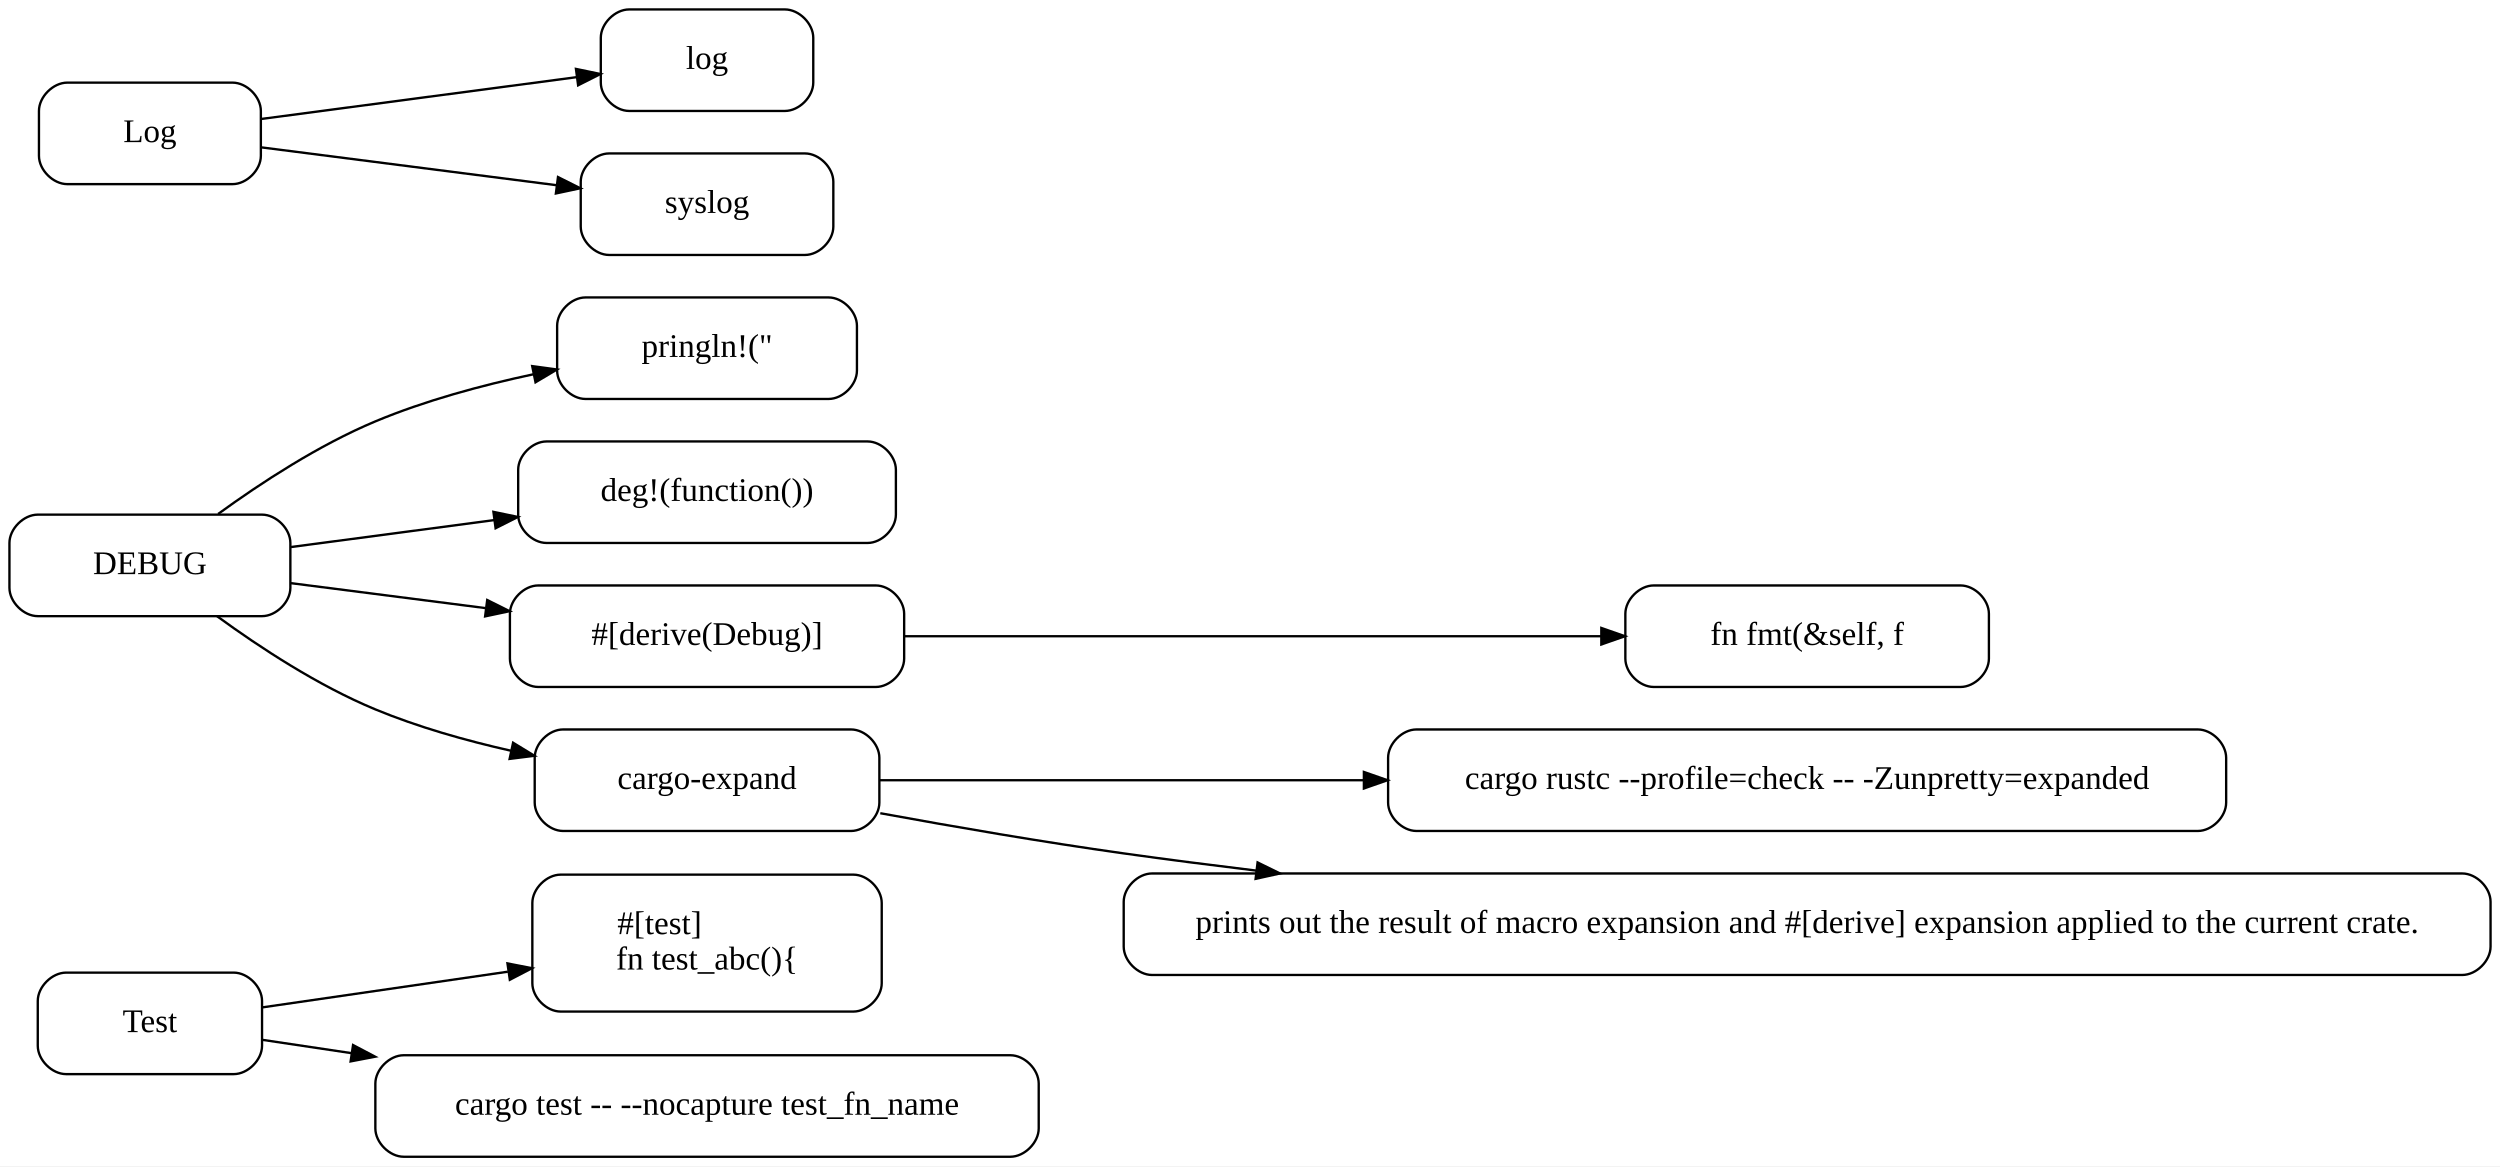
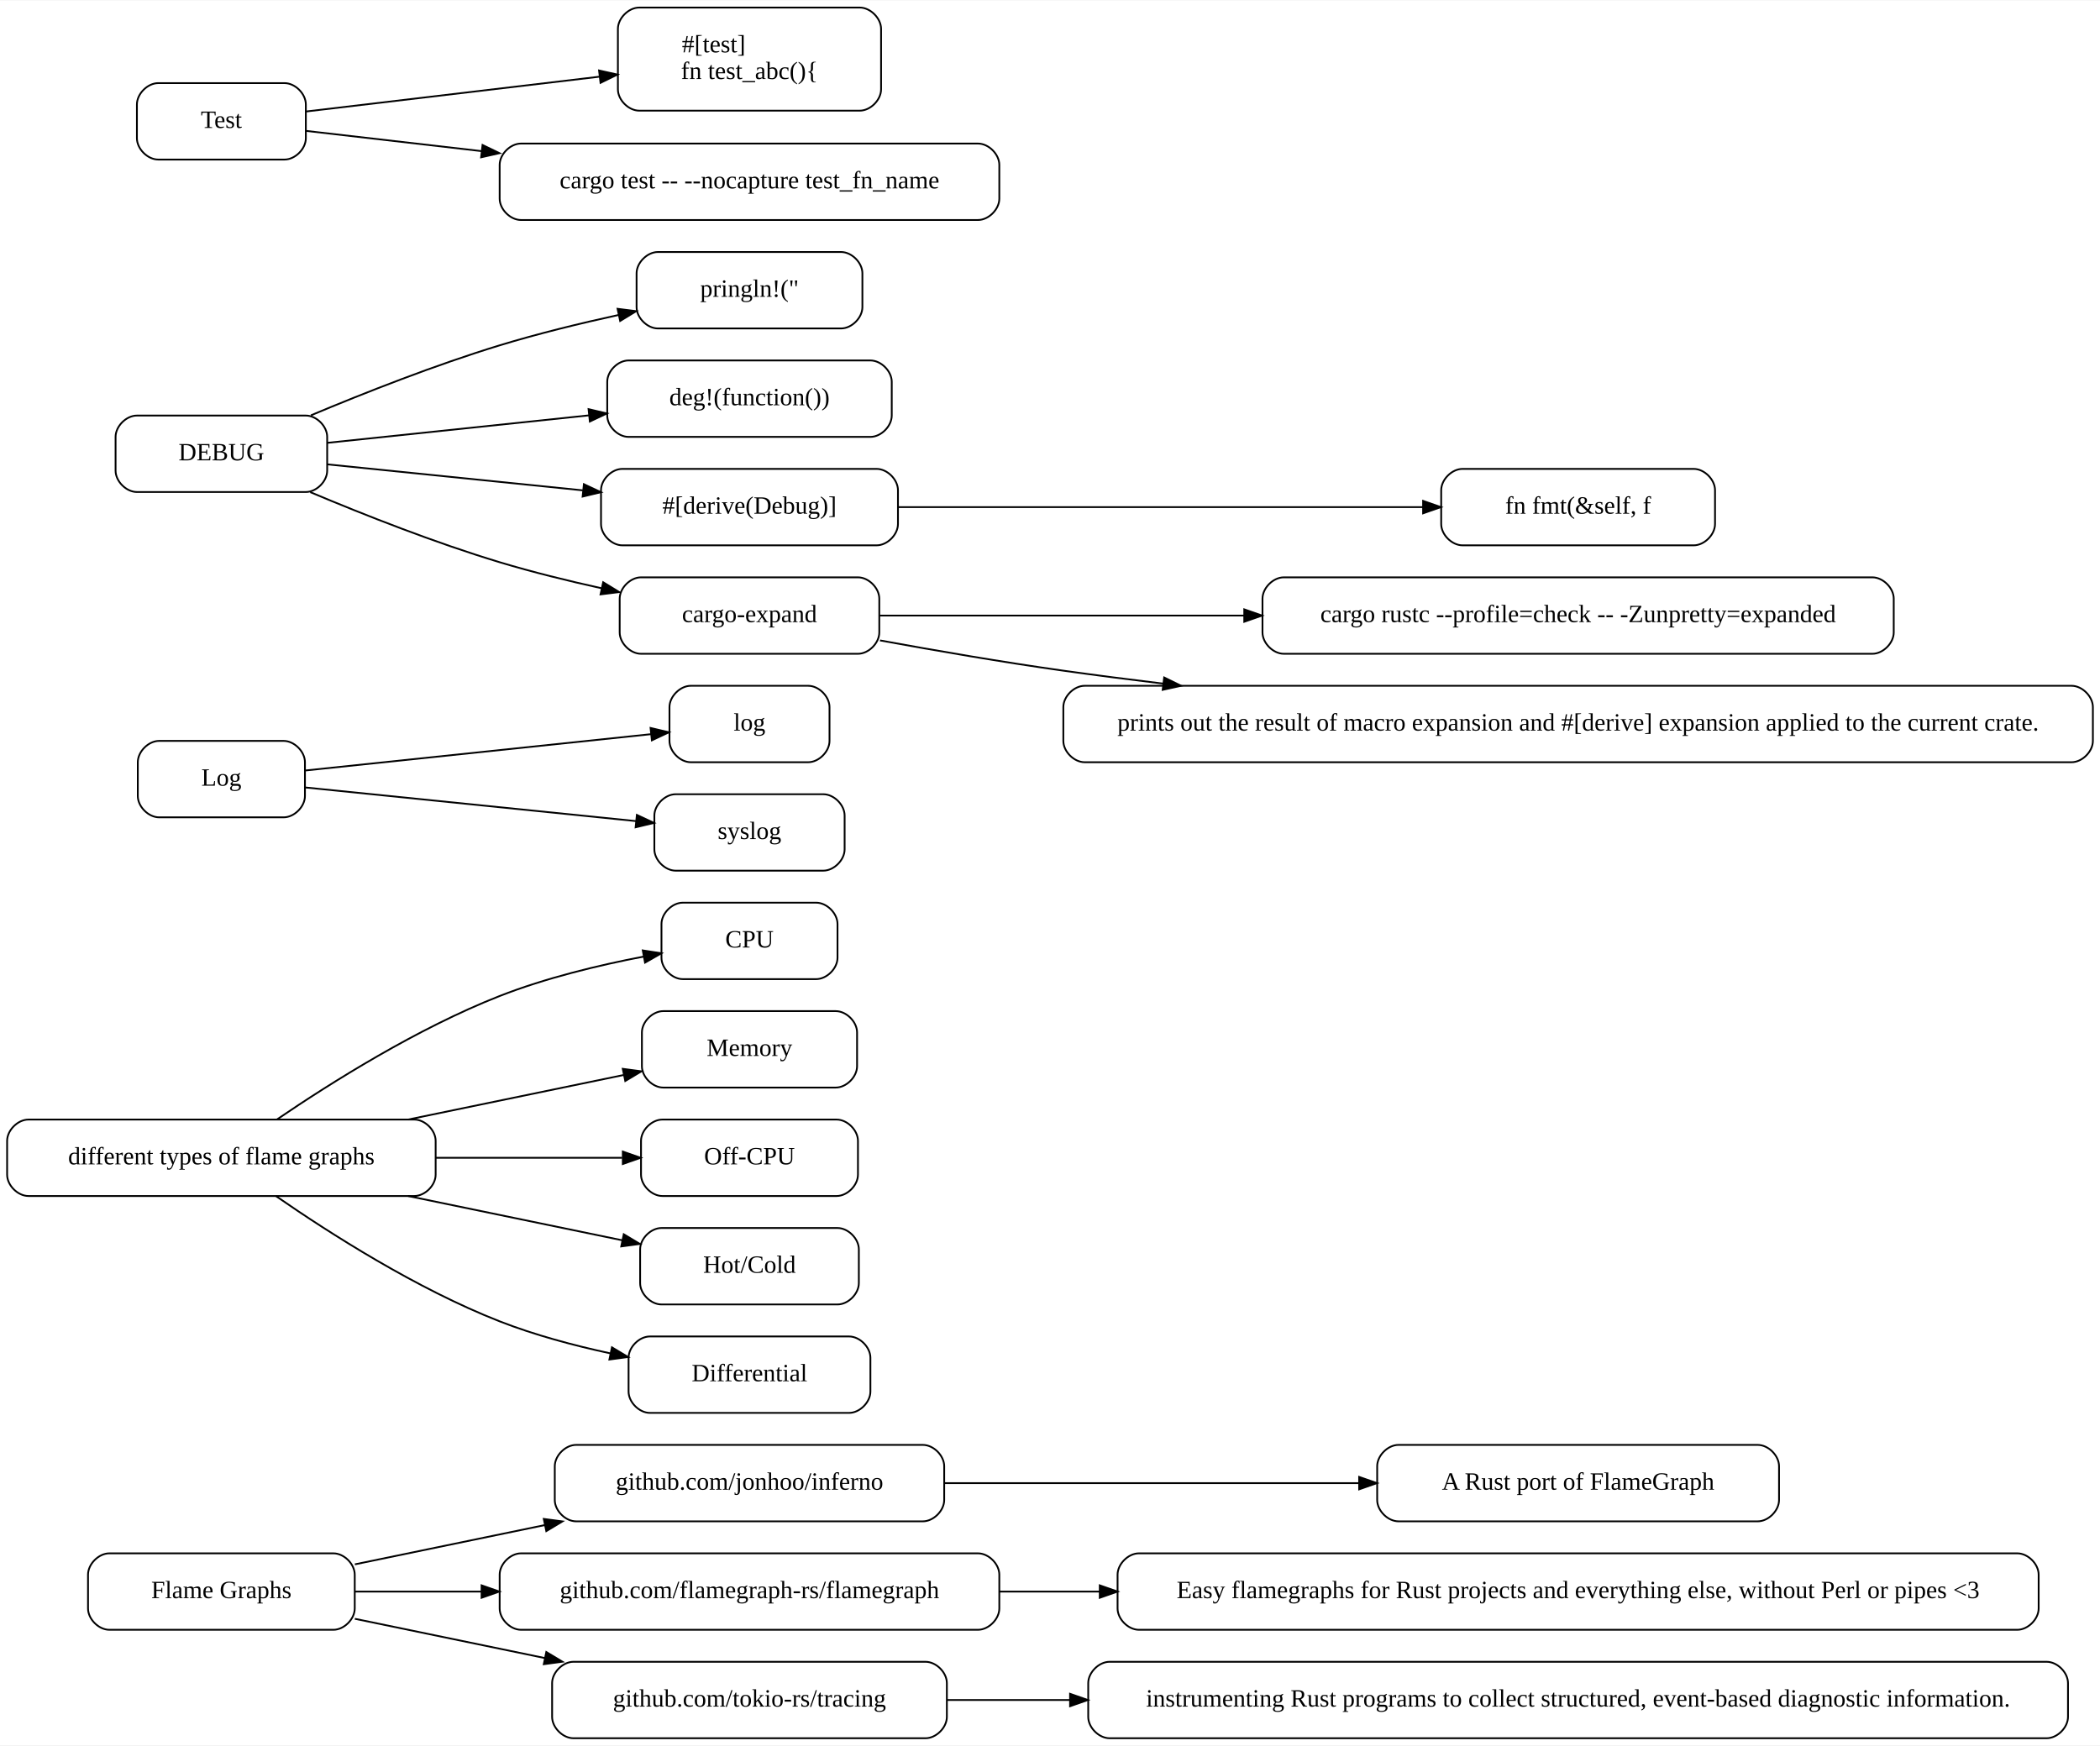
- <svg xmlns="http://www.w3.org/2000/svg" width="1059pt" height="494pt" viewBox="0.00 0.00 1059.00 494.00">
-   <g id="graph0" class="graph" transform="scale(1 1) rotate(0) translate(4 490)">
-     <polygon fill="white" stroke="transparent" points="-4,4 -4,-490 1055,-490 1055,4 -4,4" />
+ <svg xmlns="http://www.w3.org/2000/svg" width="1181pt" height="982pt" viewBox="0.00 0.00 1181.00 981.50">
+   <g id="graph0" class="graph" transform="scale(1 1) rotate(0) translate(4 977.5)">
+     <polygon fill="white" stroke="transparent" points="-4,4 -4,-977.5 1177,-977.5 1177,4 -4,4" />
    <g id="node1" class="node">
-       <path fill="none" stroke="black" d="M95,-78C95,-78 24,-78 24,-78 18,-78 12,-72 12,-66 12,-66 12,-47 12,-47 12,-41 18,-35 24,-35 24,-35 95,-35 95,-35 101,-35 107,-41 107,-47 107,-47 107,-66 107,-66 107,-72 101,-78 95,-78" />
-       <text text-anchor="middle" x="59.5" y="-52.8" font-family="Times New Roman,serif" font-size="14.00">Test</text>
+       <path fill="none" stroke="black" d="M183.5,-104C183.5,-104 57.5,-104 57.5,-104 51.5,-104 45.5,-98 45.5,-92 45.5,-92 45.5,-73 45.5,-73 45.5,-67 51.5,-61 57.5,-61 57.5,-61 183.5,-61 183.5,-61 189.5,-61 195.5,-67 195.5,-73 195.5,-73 195.5,-92 195.5,-92 195.5,-98 189.5,-104 183.5,-104" />
+       <text text-anchor="middle" x="120.5" y="-78.8" font-family="Times New Roman,serif" font-size="14.00">Flame Graphs</text>
    </g>
    <g id="node2" class="node">
-       <path fill="none" stroke="black" d="M357.5,-119.5C357.5,-119.5 233.5,-119.5 233.5,-119.5 227.5,-119.5 221.5,-113.5 221.5,-107.5 221.5,-107.5 221.5,-73.5 221.5,-73.5 221.5,-67.5 227.5,-61.5 233.5,-61.5 233.5,-61.5 357.5,-61.5 357.5,-61.5 363.5,-61.5 369.5,-67.5 369.5,-73.5 369.5,-73.5 369.5,-107.5 369.5,-107.5 369.5,-113.5 363.5,-119.5 357.5,-119.5" />
-       <text text-anchor="start" x="257.5" y="-94.3" font-family="Times New Roman,serif" font-size="14.00">#[test]</text>
-       <text text-anchor="middle" x="295.5" y="-79.3" font-family="Times New Roman,serif" font-size="14.00">fn test_abc(){</text>
+       <path fill="none" stroke="black" d="M515,-165C515,-165 320,-165 320,-165 314,-165 308,-159 308,-153 308,-153 308,-134 308,-134 308,-128 314,-122 320,-122 320,-122 515,-122 515,-122 521,-122 527,-128 527,-134 527,-134 527,-153 527,-153 527,-159 521,-165 515,-165" />
+       <text text-anchor="middle" x="417.5" y="-139.8" font-family="Times New Roman,serif" font-size="14.00">github.com/jonhoo/inferno</text>
    </g>
    <g id="edge1" class="edge">
-       <path fill="none" stroke="black" d="M107.01,-63.26C136.73,-67.58 176.13,-73.3 211.13,-78.39" />
-       <polygon fill="black" stroke="black" points="210.96,-81.9 221.36,-79.87 211.96,-74.97 210.96,-81.9" />
+       <path fill="none" stroke="black" d="M195.56,-97.81C227.85,-104.49 266.45,-112.47 302.29,-119.88" />
+       <polygon fill="black" stroke="black" points="301.81,-123.36 312.31,-121.96 303.23,-116.5 301.81,-123.36" />
    </g>
    <g id="node3" class="node">
-       <path fill="none" stroke="black" d="M424,-43C424,-43 167,-43 167,-43 161,-43 155,-37 155,-31 155,-31 155,-12 155,-12 155,-6 161,0 167,0 167,0 424,0 424,0 430,0 436,-6 436,-12 436,-12 436,-31 436,-31 436,-37 430,-43 424,-43" />
-       <text text-anchor="middle" x="295.5" y="-17.8" font-family="Times New Roman,serif" font-size="14.00">cargo test -- --nocapture test_fn_name</text>
+       <path fill="none" stroke="black" d="M546,-104C546,-104 289,-104 289,-104 283,-104 277,-98 277,-92 277,-92 277,-73 277,-73 277,-67 283,-61 289,-61 289,-61 546,-61 546,-61 552,-61 558,-67 558,-73 558,-73 558,-92 558,-92 558,-98 552,-104 546,-104" />
+       <text text-anchor="middle" x="417.5" y="-78.8" font-family="Times New Roman,serif" font-size="14.00">github.com/flamegraph-rs/flamegraph</text>
    </g>
    <g id="edge2" class="edge">
-       <path fill="none" stroke="black" d="M107.01,-49.54C118.49,-47.83 131.41,-45.89 144.96,-43.87" />
-       <polygon fill="black" stroke="black" points="145.55,-47.32 154.92,-42.38 144.52,-40.39 145.55,-47.32" />
+       <path fill="none" stroke="black" d="M195.56,-82.5C217.31,-82.5 241.92,-82.5 266.62,-82.5" />
+       <polygon fill="black" stroke="black" points="266.83,-86 276.83,-82.5 266.83,-79 266.83,-86" />
    </g>
    <g id="node4" class="node">
-       <path fill="none" stroke="black" d="M107,-272C107,-272 12,-272 12,-272 6,-272 0,-266 0,-260 0,-260 0,-241 0,-241 0,-235 6,-229 12,-229 12,-229 107,-229 107,-229 113,-229 119,-235 119,-241 119,-241 119,-260 119,-260 119,-266 113,-272 107,-272" />
-       <text text-anchor="middle" x="59.5" y="-246.8" font-family="Times New Roman,serif" font-size="14.00">DEBUG</text>
+       <path fill="none" stroke="black" d="M516.5,-43C516.5,-43 318.5,-43 318.5,-43 312.5,-43 306.5,-37 306.5,-31 306.5,-31 306.5,-12 306.5,-12 306.5,-6 312.5,0 318.5,0 318.5,0 516.5,0 516.5,0 522.5,0 528.5,-6 528.5,-12 528.5,-12 528.5,-31 528.5,-31 528.5,-37 522.5,-43 516.5,-43" />
+       <text text-anchor="middle" x="417.5" y="-17.8" font-family="Times New Roman,serif" font-size="14.00">github.com/tokio-rs/tracing</text>
+     </g>
+     <g id="edge3" class="edge">
+       <path fill="none" stroke="black" d="M195.56,-67.19C227.85,-60.51 266.45,-52.53 302.29,-45.12" />
+       <polygon fill="black" stroke="black" points="303.23,-48.5 312.31,-43.04 301.81,-41.64 303.23,-48.5" />
+     </g>
+     <g id="node6" class="node">
+       <path fill="none" stroke="black" d="M984.5,-165C984.5,-165 782.5,-165 782.5,-165 776.5,-165 770.5,-159 770.5,-153 770.5,-153 770.5,-134 770.5,-134 770.5,-128 776.5,-122 782.5,-122 782.5,-122 984.5,-122 984.5,-122 990.5,-122 996.5,-128 996.5,-134 996.5,-134 996.5,-153 996.5,-153 996.5,-159 990.5,-165 984.5,-165" />
+       <text text-anchor="middle" x="883.5" y="-139.8" font-family="Times New Roman,serif" font-size="14.00">A Rust port of FlameGraph </text>
+     </g>
+     <g id="edge5" class="edge">
+       <path fill="none" stroke="black" d="M527.29,-143.5C597.13,-143.5 687.96,-143.5 760.28,-143.5" />
+       <polygon fill="black" stroke="black" points="760.36,-147 770.36,-143.5 760.36,-140 760.36,-147" />
    </g>
    <g id="node5" class="node">
-       <path fill="none" stroke="black" d="M347,-364C347,-364 244,-364 244,-364 238,-364 232,-358 232,-352 232,-352 232,-333 232,-333 232,-327 238,-321 244,-321 244,-321 347,-321 347,-321 353,-321 359,-327 359,-333 359,-333 359,-352 359,-352 359,-358 353,-364 347,-364" />
-       <text text-anchor="middle" x="295.5" y="-338.8" font-family="Times New Roman,serif" font-size="14.00">pringln!("</text>
-     </g>
-     <g id="edge3" class="edge">
-       <path fill="none" stroke="black" d="M88.39,-272.28C106.47,-285.41 131.04,-301.48 155,-311.5 176.04,-320.3 199.96,-326.77 221.97,-331.46" />
-       <polygon fill="black" stroke="black" points="221.44,-334.92 231.94,-333.49 222.84,-328.06 221.44,-334.92" />
-     </g>
-     <g id="node6" class="node">
-       <path fill="none" stroke="black" d="M363.5,-303C363.5,-303 227.5,-303 227.5,-303 221.5,-303 215.5,-297 215.5,-291 215.5,-291 215.5,-272 215.5,-272 215.5,-266 221.5,-260 227.5,-260 227.5,-260 363.5,-260 363.5,-260 369.5,-260 375.5,-266 375.5,-272 375.5,-272 375.5,-291 375.5,-291 375.5,-297 369.5,-303 363.5,-303" />
-       <text text-anchor="middle" x="295.5" y="-277.8" font-family="Times New Roman,serif" font-size="14.00">deg!(function())</text>
+       <path fill="none" stroke="black" d="M1130.5,-104C1130.5,-104 636.5,-104 636.5,-104 630.5,-104 624.5,-98 624.5,-92 624.5,-92 624.5,-73 624.5,-73 624.5,-67 630.5,-61 636.5,-61 636.5,-61 1130.5,-61 1130.5,-61 1136.5,-61 1142.5,-67 1142.5,-73 1142.5,-73 1142.5,-92 1142.5,-92 1142.5,-98 1136.5,-104 1130.5,-104" />
+       <text text-anchor="middle" x="883.5" y="-78.8" font-family="Times New Roman,serif" font-size="14.00">Easy flamegraphs for Rust projects and everything else, without Perl or pipes &lt;3 </text>
    </g>
    <g id="edge4" class="edge">
-       <path fill="none" stroke="black" d="M119.25,-258.28C145.28,-261.73 176.49,-265.87 205.3,-269.68" />
-       <polygon fill="black" stroke="black" points="205.01,-273.18 215.38,-271.02 205.93,-266.24 205.01,-273.18" />
+       <path fill="none" stroke="black" d="M558.03,-82.5C576.1,-82.5 595.06,-82.5 614.37,-82.5" />
+       <polygon fill="black" stroke="black" points="614.49,-86 624.49,-82.5 614.49,-79 614.49,-86" />
    </g>
    <g id="node7" class="node">
-       <path fill="none" stroke="black" d="M367,-242C367,-242 224,-242 224,-242 218,-242 212,-236 212,-230 212,-230 212,-211 212,-211 212,-205 218,-199 224,-199 224,-199 367,-199 367,-199 373,-199 379,-205 379,-211 379,-211 379,-230 379,-230 379,-236 373,-242 367,-242" />
-       <text text-anchor="middle" x="295.5" y="-216.8" font-family="Times New Roman,serif" font-size="14.00">#[derive(Debug)]</text>
-     </g>
-     <g id="edge5" class="edge">
-       <path fill="none" stroke="black" d="M119.25,-242.97C144.2,-239.77 173.91,-235.96 201.71,-232.4" />
-       <polygon fill="black" stroke="black" points="202.38,-235.84 211.86,-231.1 201.49,-228.9 202.38,-235.84" />
+       <path fill="none" stroke="black" d="M1147,-43C1147,-43 620,-43 620,-43 614,-43 608,-37 608,-31 608,-31 608,-12 608,-12 608,-6 614,0 620,0 620,0 1147,0 1147,0 1153,0 1159,-6 1159,-12 1159,-12 1159,-31 1159,-31 1159,-37 1153,-43 1147,-43" />
+       <text text-anchor="middle" x="883.5" y="-17.8" font-family="Times New Roman,serif" font-size="14.00">instrumenting Rust programs to collect structured, event-based diagnostic information. </text>
+     </g>
+     <g id="edge6" class="edge">
+       <path fill="none" stroke="black" d="M528.76,-21.5C550.19,-21.5 573.56,-21.5 597.74,-21.5" />
+       <polygon fill="black" stroke="black" points="597.78,-25 607.78,-21.5 597.78,-18 597.78,-25" />
+     </g>
+     <g id="node8" class="node">
+       <path fill="none" stroke="black" d="M229,-348C229,-348 12,-348 12,-348 6,-348 0,-342 0,-336 0,-336 0,-317 0,-317 0,-311 6,-305 12,-305 12,-305 229,-305 229,-305 235,-305 241,-311 241,-317 241,-317 241,-336 241,-336 241,-342 235,-348 229,-348" />
+       <text text-anchor="middle" x="120.5" y="-322.8" font-family="Times New Roman,serif" font-size="14.00">different types of flame graphs</text>
    </g>
    <g id="node9" class="node">
-       <path fill="none" stroke="black" d="M356.5,-181C356.5,-181 234.5,-181 234.5,-181 228.5,-181 222.5,-175 222.5,-169 222.5,-169 222.5,-150 222.5,-150 222.5,-144 228.5,-138 234.5,-138 234.5,-138 356.5,-138 356.5,-138 362.5,-138 368.5,-144 368.5,-150 368.5,-150 368.5,-169 368.5,-169 368.5,-175 362.5,-181 356.5,-181" />
-       <text text-anchor="middle" x="295.5" y="-155.8" font-family="Times New Roman,serif" font-size="14.00">cargo-expand</text>
+       <path fill="none" stroke="black" d="M455,-470C455,-470 380,-470 380,-470 374,-470 368,-464 368,-458 368,-458 368,-439 368,-439 368,-433 374,-427 380,-427 380,-427 455,-427 455,-427 461,-427 467,-433 467,-439 467,-439 467,-458 467,-458 467,-464 461,-470 455,-470" />
+       <text text-anchor="middle" x="417.5" y="-444.8" font-family="Times New Roman,serif" font-size="14.00">CPU</text>
    </g>
    <g id="edge7" class="edge">
-       <path fill="none" stroke="black" d="M87.96,-228.96C106.06,-215.75 130.82,-199.51 155,-189.5 173.03,-182.04 193.17,-176.32 212.42,-171.99" />
-       <polygon fill="black" stroke="black" points="213.34,-175.38 222.39,-169.85 211.87,-168.53 213.34,-175.38" />
-     </g>
-     <g id="node8" class="node">
-       <path fill="none" stroke="black" d="M826.5,-242C826.5,-242 696.5,-242 696.5,-242 690.5,-242 684.5,-236 684.5,-230 684.5,-230 684.5,-211 684.5,-211 684.5,-205 690.5,-199 696.5,-199 696.5,-199 826.5,-199 826.5,-199 832.5,-199 838.5,-205 838.5,-211 838.5,-211 838.5,-230 838.5,-230 838.5,-236 832.5,-242 826.5,-242" />
-       <text text-anchor="middle" x="761.5" y="-216.8" font-family="Times New Roman,serif" font-size="14.00">fn fmt(&amp;self, f</text>
-     </g>
-     <g id="edge6" class="edge">
-       <path fill="none" stroke="black" d="M379.19,-220.5C462.31,-220.5 589.89,-220.5 674.26,-220.5" />
-       <polygon fill="black" stroke="black" points="674.32,-224 684.32,-220.5 674.32,-217 674.32,-224" />
+       <path fill="none" stroke="black" d="M151.9,-348.16C182.24,-368.82 230.85,-399.38 277,-417.5 302.79,-427.62 332.63,-434.81 358.07,-439.7" />
+       <polygon fill="black" stroke="black" points="357.48,-443.15 367.95,-441.53 358.75,-436.27 357.48,-443.15" />
    </g>
    <g id="node10" class="node">
-       <path fill="none" stroke="black" d="M927,-181C927,-181 596,-181 596,-181 590,-181 584,-175 584,-169 584,-169 584,-150 584,-150 584,-144 590,-138 596,-138 596,-138 927,-138 927,-138 933,-138 939,-144 939,-150 939,-150 939,-169 939,-169 939,-175 933,-181 927,-181" />
-       <text text-anchor="middle" x="761.5" y="-155.8" font-family="Times New Roman,serif" font-size="14.00">cargo rustc --profile=check -- -Zunpretty=expanded</text>
+       <path fill="none" stroke="black" d="M466,-409C466,-409 369,-409 369,-409 363,-409 357,-403 357,-397 357,-397 357,-378 357,-378 357,-372 363,-366 369,-366 369,-366 466,-366 466,-366 472,-366 478,-372 478,-378 478,-378 478,-397 478,-397 478,-403 472,-409 466,-409" />
+       <text text-anchor="middle" x="417.5" y="-383.8" font-family="Times New Roman,serif" font-size="14.00">Memory</text>
    </g>
    <g id="edge8" class="edge">
-       <path fill="none" stroke="black" d="M368.75,-159.5C423.6,-159.5 501.63,-159.5 573.62,-159.5" />
-       <polygon fill="black" stroke="black" points="573.74,-163 583.74,-159.5 573.74,-156 573.74,-163" />
+       <path fill="none" stroke="black" d="M225.51,-348.01C265.69,-356.32 310.6,-365.6 346.77,-373.08" />
+       <polygon fill="black" stroke="black" points="346.23,-376.54 356.73,-375.14 347.64,-369.69 346.23,-376.54" />
    </g>
    <g id="node11" class="node">
-       <path fill="none" stroke="black" d="M1039,-120C1039,-120 484,-120 484,-120 478,-120 472,-114 472,-108 472,-108 472,-89 472,-89 472,-83 478,-77 484,-77 484,-77 1039,-77 1039,-77 1045,-77 1051,-83 1051,-89 1051,-89 1051,-108 1051,-108 1051,-114 1045,-120 1039,-120" />
-       <text text-anchor="middle" x="761.5" y="-94.8" font-family="Times New Roman,serif" font-size="14.00">prints out the result of macro expansion and #[derive] expansion applied to the current crate.</text>
+       <path fill="none" stroke="black" d="M466.5,-348C466.5,-348 368.5,-348 368.5,-348 362.5,-348 356.5,-342 356.5,-336 356.5,-336 356.5,-317 356.5,-317 356.5,-311 362.5,-305 368.5,-305 368.5,-305 466.5,-305 466.5,-305 472.5,-305 478.5,-311 478.5,-317 478.5,-317 478.5,-336 478.5,-336 478.5,-342 472.5,-348 466.5,-348" />
+       <text text-anchor="middle" x="417.5" y="-322.8" font-family="Times New Roman,serif" font-size="14.00">Off-CPU</text>
    </g>
    <g id="edge9" class="edge">
-       <path fill="none" stroke="black" d="M368.89,-145.52C400.48,-139.73 437.99,-133.27 472,-128.5 490.26,-125.94 509.2,-123.5 528.25,-121.2" />
-       <polygon fill="black" stroke="black" points="528.71,-124.67 538.22,-120 527.87,-117.72 528.71,-124.67" />
+       <path fill="none" stroke="black" d="M241.06,-326.5C276.65,-326.5 314.49,-326.5 345.88,-326.5" />
+       <polygon fill="black" stroke="black" points="346.26,-330 356.26,-326.5 346.26,-323 346.26,-330" />
    </g>
    <g id="node12" class="node">
-       <path fill="none" stroke="black" d="M94.5,-455C94.5,-455 24.5,-455 24.5,-455 18.5,-455 12.5,-449 12.5,-443 12.5,-443 12.5,-424 12.5,-424 12.5,-418 18.5,-412 24.5,-412 24.5,-412 94.5,-412 94.5,-412 100.5,-412 106.5,-418 106.5,-424 106.5,-424 106.5,-443 106.5,-443 106.5,-449 100.5,-455 94.5,-455" />
-       <text text-anchor="middle" x="59.5" y="-429.8" font-family="Times New Roman,serif" font-size="14.00">Log</text>
+       <path fill="none" stroke="black" d="M467,-287C467,-287 368,-287 368,-287 362,-287 356,-281 356,-275 356,-275 356,-256 356,-256 356,-250 362,-244 368,-244 368,-244 467,-244 467,-244 473,-244 479,-250 479,-256 479,-256 479,-275 479,-275 479,-281 473,-287 467,-287" />
+       <text text-anchor="middle" x="417.5" y="-261.8" font-family="Times New Roman,serif" font-size="14.00">Hot/Cold</text>
+     </g>
+     <g id="edge10" class="edge">
+       <path fill="none" stroke="black" d="M225.51,-304.99C265.38,-296.75 309.92,-287.54 345.95,-280.09" />
+       <polygon fill="black" stroke="black" points="346.79,-283.49 355.87,-278.04 345.37,-276.63 346.79,-283.49" />
    </g>
    <g id="node13" class="node">
-       <path fill="none" stroke="black" d="M328.5,-486C328.5,-486 262.5,-486 262.5,-486 256.5,-486 250.5,-480 250.5,-474 250.5,-474 250.5,-455 250.5,-455 250.5,-449 256.5,-443 262.5,-443 262.5,-443 328.5,-443 328.5,-443 334.5,-443 340.5,-449 340.5,-455 340.5,-455 340.5,-474 340.5,-474 340.5,-480 334.5,-486 328.5,-486" />
-       <text text-anchor="middle" x="295.5" y="-460.8" font-family="Times New Roman,serif" font-size="14.00">log</text>
-     </g>
-     <g id="edge10" class="edge">
-       <path fill="none" stroke="black" d="M106.73,-439.62C145.16,-444.72 199.91,-451.97 240.38,-457.33" />
-       <polygon fill="black" stroke="black" points="239.97,-460.81 250.35,-458.65 240.89,-453.87 239.97,-460.81" />
+       <path fill="none" stroke="black" d="M473.5,-226C473.5,-226 361.5,-226 361.5,-226 355.5,-226 349.5,-220 349.5,-214 349.5,-214 349.5,-195 349.5,-195 349.5,-189 355.5,-183 361.5,-183 361.5,-183 473.5,-183 473.5,-183 479.5,-183 485.5,-189 485.5,-195 485.5,-195 485.5,-214 485.5,-214 485.5,-220 479.5,-226 473.5,-226" />
+       <text text-anchor="middle" x="417.5" y="-200.8" font-family="Times New Roman,serif" font-size="14.00">Differential</text>
+     </g>
+     <g id="edge11" class="edge">
+       <path fill="none" stroke="black" d="M151.27,-304.91C181.51,-283.96 230.41,-252.73 277,-234.5 296.63,-226.82 318.62,-220.93 339.23,-216.49" />
+       <polygon fill="black" stroke="black" points="340.14,-219.88 349.22,-214.43 338.72,-213.02 340.14,-219.88" />
    </g>
    <g id="node14" class="node">
-       <path fill="none" stroke="black" d="M337,-425C337,-425 254,-425 254,-425 248,-425 242,-419 242,-413 242,-413 242,-394 242,-394 242,-388 248,-382 254,-382 254,-382 337,-382 337,-382 343,-382 349,-388 349,-394 349,-394 349,-413 349,-413 349,-419 343,-425 337,-425" />
-       <text text-anchor="middle" x="295.5" y="-399.8" font-family="Times New Roman,serif" font-size="14.00">syslog</text>
-     </g>
-     <g id="edge11" class="edge">
-       <path fill="none" stroke="black" d="M106.73,-427.57C142.51,-422.99 192.43,-416.59 231.8,-411.54" />
-       <polygon fill="black" stroke="black" points="232.36,-415 241.83,-410.25 231.47,-408.05 232.36,-415" />
+       <path fill="none" stroke="black" d="M155.5,-561C155.5,-561 85.5,-561 85.5,-561 79.5,-561 73.5,-555 73.5,-549 73.5,-549 73.5,-530 73.5,-530 73.5,-524 79.5,-518 85.5,-518 85.5,-518 155.5,-518 155.5,-518 161.5,-518 167.5,-524 167.5,-530 167.5,-530 167.5,-549 167.5,-549 167.5,-555 161.5,-561 155.5,-561" />
+       <text text-anchor="middle" x="120.5" y="-535.8" font-family="Times New Roman,serif" font-size="14.00">Log</text>
+     </g>
+     <g id="node15" class="node">
+       <path fill="none" stroke="black" d="M450.5,-592C450.5,-592 384.5,-592 384.5,-592 378.5,-592 372.5,-586 372.5,-580 372.5,-580 372.5,-561 372.5,-561 372.5,-555 378.5,-549 384.5,-549 384.5,-549 450.5,-549 450.5,-549 456.5,-549 462.5,-555 462.5,-561 462.5,-561 462.5,-580 462.5,-580 462.5,-586 456.5,-592 450.5,-592" />
+       <text text-anchor="middle" x="417.5" y="-566.8" font-family="Times New Roman,serif" font-size="14.00">log</text>
+     </g>
+     <g id="edge12" class="edge">
+       <path fill="none" stroke="black" d="M167.59,-544.34C220.22,-549.87 306.24,-558.91 362.11,-564.78" />
+       <polygon fill="black" stroke="black" points="361.86,-568.28 372.18,-565.84 362.6,-561.32 361.86,-568.28" />
+     </g>
+     <g id="node16" class="node">
+       <path fill="none" stroke="black" d="M459,-531C459,-531 376,-531 376,-531 370,-531 364,-525 364,-519 364,-519 364,-500 364,-500 364,-494 370,-488 376,-488 376,-488 459,-488 459,-488 465,-488 471,-494 471,-500 471,-500 471,-519 471,-519 471,-525 465,-531 459,-531" />
+       <text text-anchor="middle" x="417.5" y="-505.8" font-family="Times New Roman,serif" font-size="14.00">syslog</text>
+     </g>
+     <g id="edge13" class="edge">
+       <path fill="none" stroke="black" d="M167.59,-534.81C217.63,-529.72 297.85,-521.57 353.64,-515.89" />
+       <polygon fill="black" stroke="black" points="354.17,-519.36 363.76,-514.86 353.46,-512.39 354.17,-519.36" />
+     </g>
+     <g id="node17" class="node">
+       <path fill="none" stroke="black" d="M168,-744C168,-744 73,-744 73,-744 67,-744 61,-738 61,-732 61,-732 61,-713 61,-713 61,-707 67,-701 73,-701 73,-701 168,-701 168,-701 174,-701 180,-707 180,-713 180,-713 180,-732 180,-732 180,-738 174,-744 168,-744" />
+       <text text-anchor="middle" x="120.5" y="-718.8" font-family="Times New Roman,serif" font-size="14.00">DEBUG</text>
+     </g>
+     <g id="node18" class="node">
+       <path fill="none" stroke="black" d="M469,-836C469,-836 366,-836 366,-836 360,-836 354,-830 354,-824 354,-824 354,-805 354,-805 354,-799 360,-793 366,-793 366,-793 469,-793 469,-793 475,-793 481,-799 481,-805 481,-805 481,-824 481,-824 481,-830 475,-836 469,-836" />
+       <text text-anchor="middle" x="417.5" y="-810.8" font-family="Times New Roman,serif" font-size="14.00">pringln!("</text>
+     </g>
+     <g id="edge14" class="edge">
+       <path fill="none" stroke="black" d="M170.88,-744.14C201.1,-756.82 240.8,-772.45 277,-783.5 298.5,-790.06 322.26,-795.86 343.99,-800.62" />
+       <polygon fill="black" stroke="black" points="343.3,-804.05 353.81,-802.73 344.77,-797.21 343.3,-804.05" />
+     </g>
+     <g id="node19" class="node">
+       <path fill="none" stroke="black" d="M485.5,-775C485.5,-775 349.5,-775 349.5,-775 343.5,-775 337.5,-769 337.5,-763 337.5,-763 337.5,-744 337.5,-744 337.5,-738 343.5,-732 349.5,-732 349.5,-732 485.5,-732 485.5,-732 491.5,-732 497.5,-738 497.5,-744 497.5,-744 497.5,-763 497.5,-763 497.5,-769 491.5,-775 485.5,-775" />
+       <text text-anchor="middle" x="417.5" y="-749.8" font-family="Times New Roman,serif" font-size="14.00">deg!(function())</text>
+     </g>
+     <g id="edge15" class="edge">
+       <path fill="none" stroke="black" d="M180.14,-728.66C222.18,-733.08 279.57,-739.11 327.28,-744.12" />
+       <polygon fill="black" stroke="black" points="326.99,-747.61 337.3,-745.18 327.72,-740.65 326.99,-747.61" />
+     </g>
+     <g id="node20" class="node">
+       <path fill="none" stroke="black" d="M489,-714C489,-714 346,-714 346,-714 340,-714 334,-708 334,-702 334,-702 334,-683 334,-683 334,-677 340,-671 346,-671 346,-671 489,-671 489,-671 495,-671 501,-677 501,-683 501,-683 501,-702 501,-702 501,-708 495,-714 489,-714" />
+       <text text-anchor="middle" x="417.5" y="-688.8" font-family="Times New Roman,serif" font-size="14.00">#[derive(Debug)]</text>
+     </g>
+     <g id="edge16" class="edge">
+       <path fill="none" stroke="black" d="M180.14,-716.54C221.15,-712.37 276.78,-706.71 323.77,-701.93" />
+       <polygon fill="black" stroke="black" points="324.37,-705.39 333.96,-700.89 323.66,-698.42 324.37,-705.39" />
+     </g>
+     <g id="node22" class="node">
+       <path fill="none" stroke="black" d="M478.5,-653C478.5,-653 356.5,-653 356.5,-653 350.5,-653 344.5,-647 344.5,-641 344.5,-641 344.5,-622 344.5,-622 344.5,-616 350.5,-610 356.5,-610 356.5,-610 478.5,-610 478.5,-610 484.5,-610 490.5,-616 490.5,-622 490.5,-622 490.5,-641 490.5,-641 490.5,-647 484.5,-653 478.5,-653" />
+       <text text-anchor="middle" x="417.5" y="-627.8" font-family="Times New Roman,serif" font-size="14.00">cargo-expand</text>
+     </g>
+     <g id="edge18" class="edge">
+       <path fill="none" stroke="black" d="M170.5,-700.92C200.76,-688.18 240.63,-672.47 277,-661.5 295.38,-655.96 315.41,-651.02 334.42,-646.83" />
+       <polygon fill="black" stroke="black" points="335.21,-650.24 344.25,-644.71 333.73,-643.4 335.21,-650.24" />
+     </g>
+     <g id="node21" class="node">
+       <path fill="none" stroke="black" d="M948.5,-714C948.5,-714 818.5,-714 818.5,-714 812.5,-714 806.5,-708 806.5,-702 806.5,-702 806.5,-683 806.5,-683 806.5,-677 812.5,-671 818.5,-671 818.5,-671 948.5,-671 948.5,-671 954.5,-671 960.5,-677 960.5,-683 960.5,-683 960.5,-702 960.5,-702 960.5,-708 954.5,-714 948.5,-714" />
+       <text text-anchor="middle" x="883.5" y="-688.8" font-family="Times New Roman,serif" font-size="14.00">fn fmt(&amp;self, f</text>
+     </g>
+     <g id="edge17" class="edge">
+       <path fill="none" stroke="black" d="M501.19,-692.5C584.31,-692.5 711.89,-692.5 796.26,-692.5" />
+       <polygon fill="black" stroke="black" points="796.32,-696 806.32,-692.5 796.32,-689 796.32,-696" />
+     </g>
+     <g id="node23" class="node">
+       <path fill="none" stroke="black" d="M1049,-653C1049,-653 718,-653 718,-653 712,-653 706,-647 706,-641 706,-641 706,-622 706,-622 706,-616 712,-610 718,-610 718,-610 1049,-610 1049,-610 1055,-610 1061,-616 1061,-622 1061,-622 1061,-641 1061,-641 1061,-647 1055,-653 1049,-653" />
+       <text text-anchor="middle" x="883.5" y="-627.8" font-family="Times New Roman,serif" font-size="14.00">cargo rustc --profile=check -- -Zunpretty=expanded</text>
+     </g>
+     <g id="edge19" class="edge">
+       <path fill="none" stroke="black" d="M490.75,-631.5C545.6,-631.5 623.63,-631.5 695.62,-631.5" />
+       <polygon fill="black" stroke="black" points="695.74,-635 705.74,-631.5 695.74,-628 695.74,-635" />
+     </g>
+     <g id="node24" class="node">
+       <path fill="none" stroke="black" d="M1161,-592C1161,-592 606,-592 606,-592 600,-592 594,-586 594,-580 594,-580 594,-561 594,-561 594,-555 600,-549 606,-549 606,-549 1161,-549 1161,-549 1167,-549 1173,-555 1173,-561 1173,-561 1173,-580 1173,-580 1173,-586 1167,-592 1161,-592" />
+       <text text-anchor="middle" x="883.5" y="-566.8" font-family="Times New Roman,serif" font-size="14.00">prints out the result of macro expansion and #[derive] expansion applied to the current crate.</text>
+     </g>
+     <g id="edge20" class="edge">
+       <path fill="none" stroke="black" d="M490.89,-617.52C522.48,-611.73 559.99,-605.27 594,-600.5 612.26,-597.94 631.2,-595.5 650.25,-593.2" />
+       <polygon fill="black" stroke="black" points="650.71,-596.67 660.22,-592 649.87,-589.72 650.71,-596.67" />
+     </g>
+     <g id="node25" class="node">
+       <path fill="none" stroke="black" d="M156,-931C156,-931 85,-931 85,-931 79,-931 73,-925 73,-919 73,-919 73,-900 73,-900 73,-894 79,-888 85,-888 85,-888 156,-888 156,-888 162,-888 168,-894 168,-900 168,-900 168,-919 168,-919 168,-925 162,-931 156,-931" />
+       <text text-anchor="middle" x="120.5" y="-905.8" font-family="Times New Roman,serif" font-size="14.00">Test</text>
+     </g>
+     <g id="node26" class="node">
+       <path fill="none" stroke="black" d="M479.5,-973.5C479.5,-973.5 355.5,-973.5 355.5,-973.5 349.5,-973.5 343.5,-967.5 343.5,-961.5 343.5,-961.5 343.5,-927.5 343.5,-927.5 343.5,-921.5 349.5,-915.5 355.5,-915.5 355.5,-915.5 479.5,-915.5 479.5,-915.5 485.5,-915.5 491.5,-921.5 491.5,-927.5 491.5,-927.5 491.5,-961.5 491.5,-961.5 491.5,-967.5 485.5,-973.5 479.5,-973.5" />
+       <text text-anchor="start" x="379.5" y="-948.3" font-family="Times New Roman,serif" font-size="14.00">#[test]</text>
+       <text text-anchor="middle" x="417.5" y="-933.3" font-family="Times New Roman,serif" font-size="14.00">fn test_abc(){</text>
+     </g>
+     <g id="edge21" class="edge">
+       <path fill="none" stroke="black" d="M168.24,-915.05C212.43,-920.29 279.72,-928.27 333.11,-934.61" />
+       <polygon fill="black" stroke="black" points="332.9,-938.11 343.24,-935.81 333.73,-931.15 332.9,-938.11" />
+     </g>
+     <g id="node27" class="node">
+       <path fill="none" stroke="black" d="M546,-897C546,-897 289,-897 289,-897 283,-897 277,-891 277,-885 277,-885 277,-866 277,-866 277,-860 283,-854 289,-854 289,-854 546,-854 546,-854 552,-854 558,-860 558,-866 558,-866 558,-885 558,-885 558,-891 552,-897 546,-897" />
+       <text text-anchor="middle" x="417.5" y="-871.8" font-family="Times New Roman,serif" font-size="14.00">cargo test -- --nocapture test_fn_name</text>
+     </g>
+     <g id="edge22" class="edge">
+       <path fill="none" stroke="black" d="M168.24,-904.11C195.27,-901 230.94,-896.89 266.79,-892.75" />
+       <polygon fill="black" stroke="black" points="267.37,-896.21 276.9,-891.59 266.56,-889.26 267.37,-896.21" />
    </g>
  </g>
</svg>
